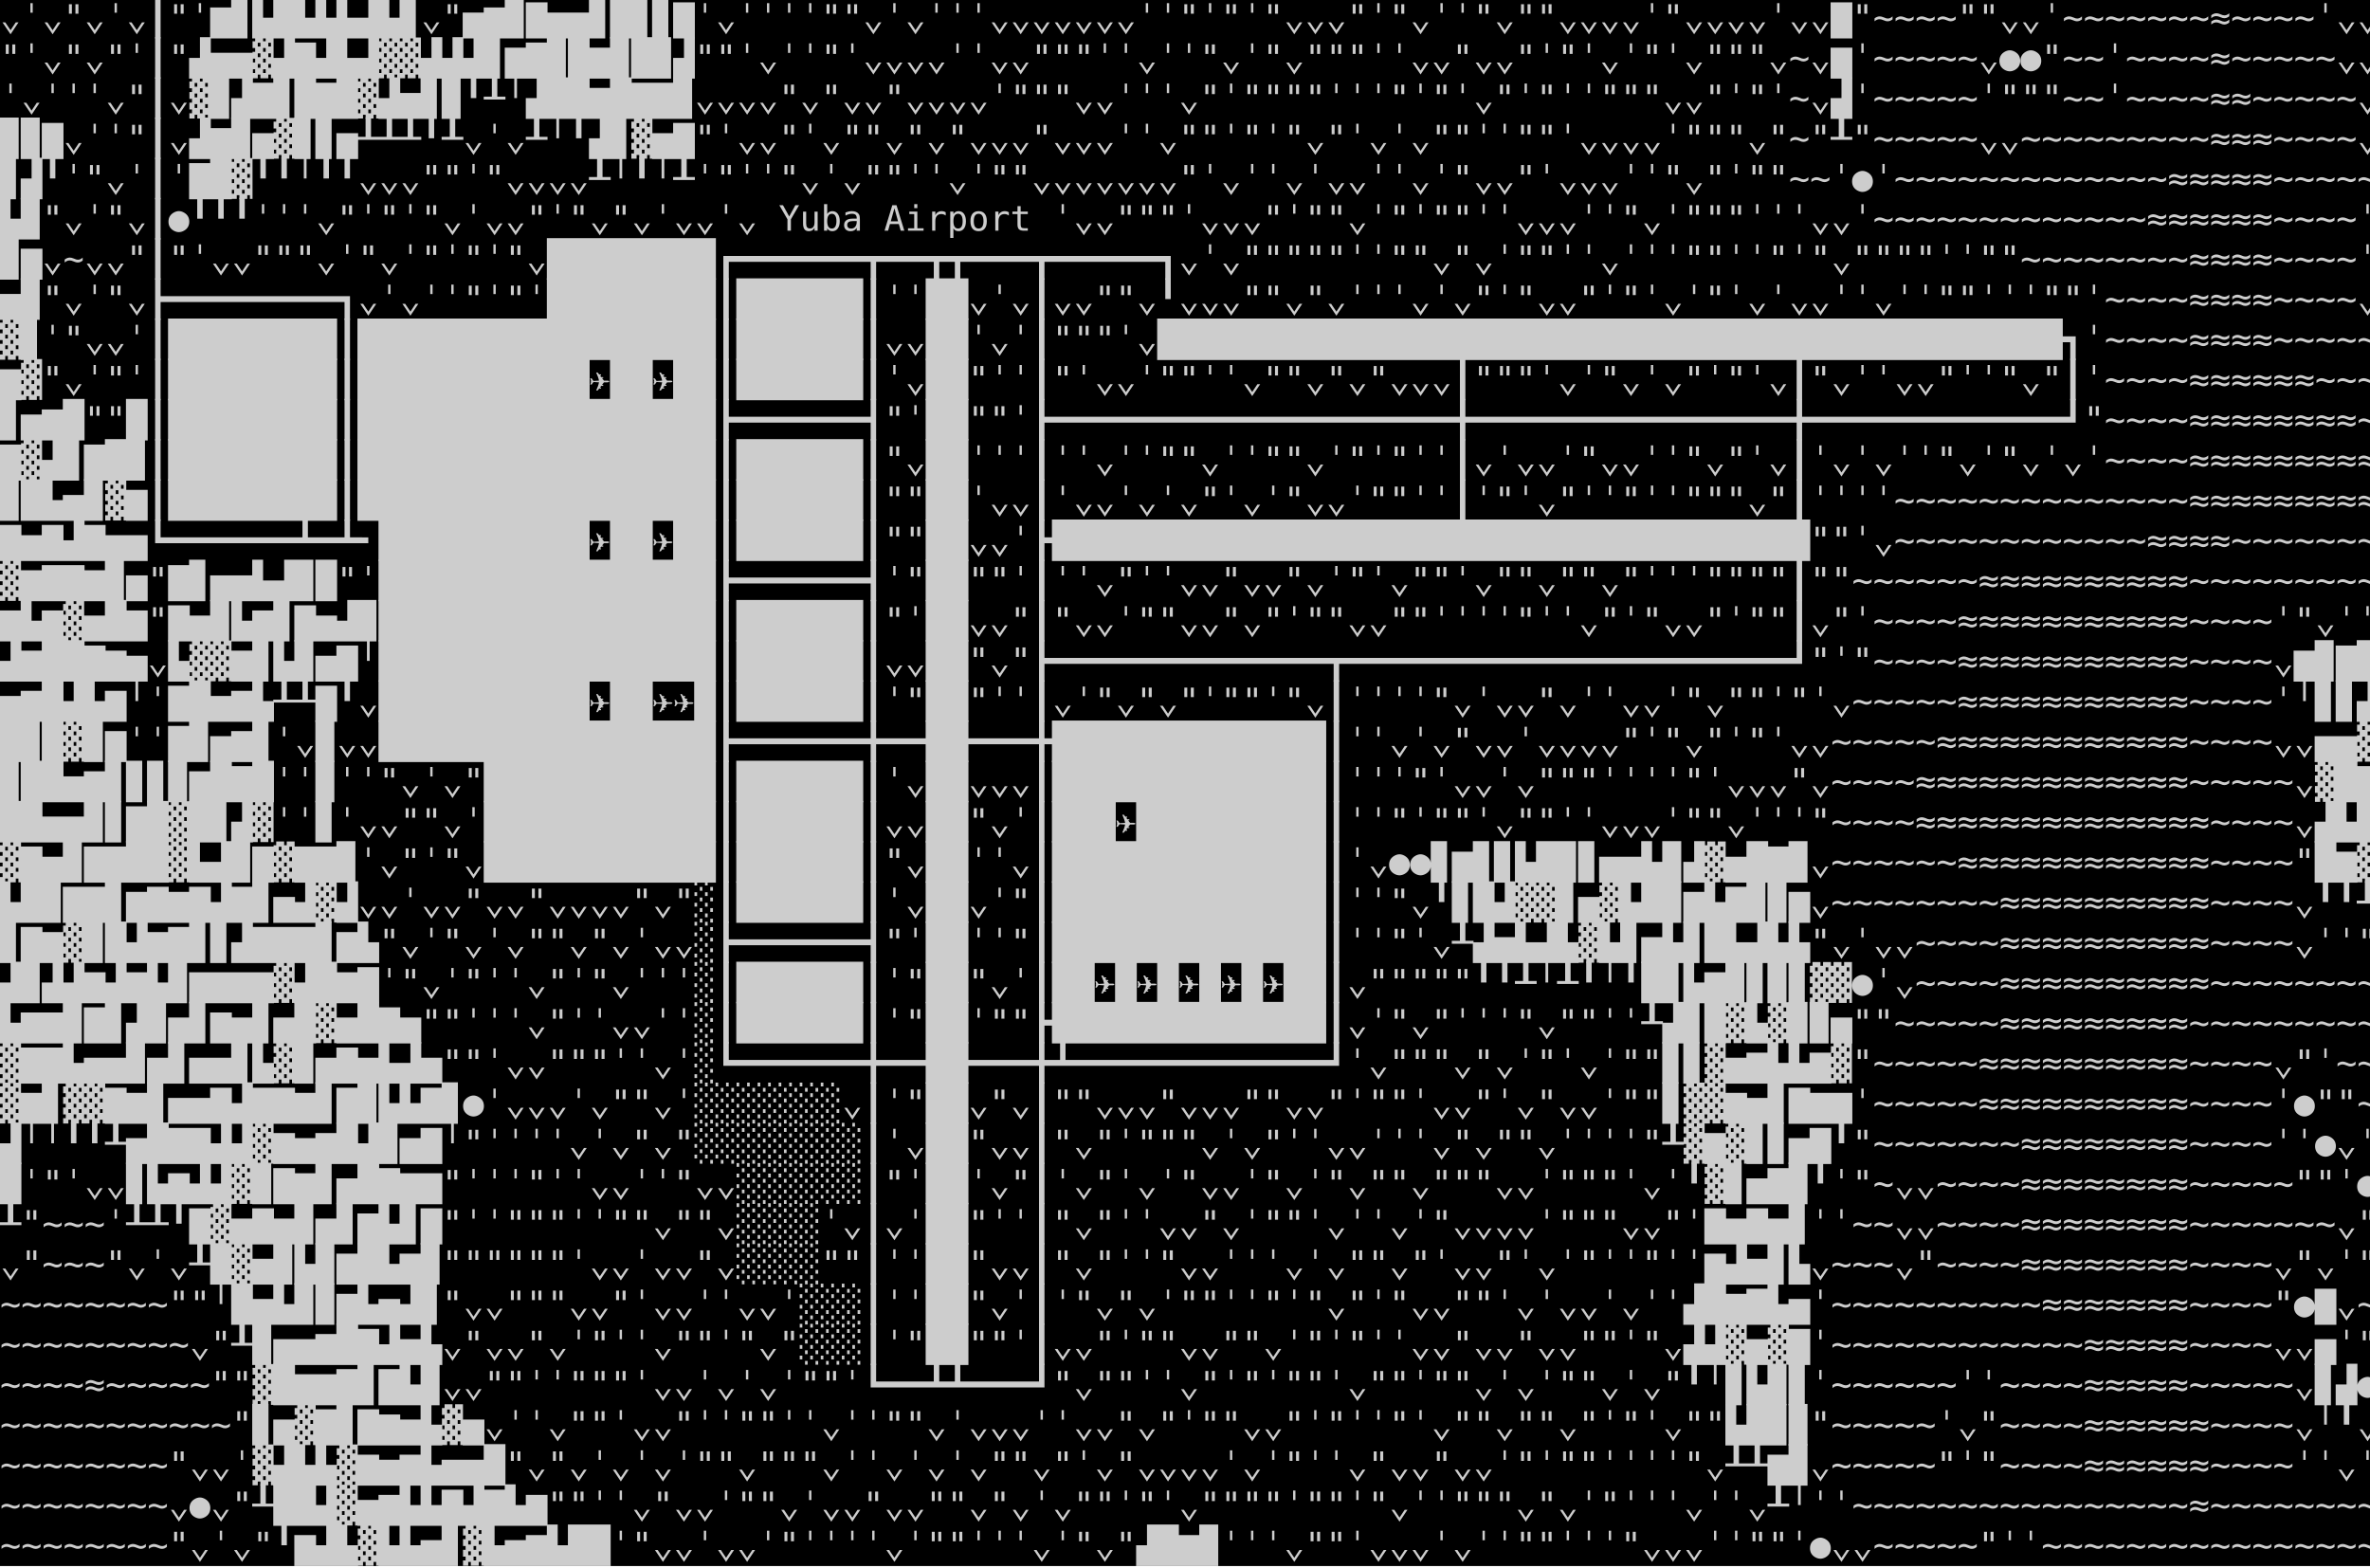
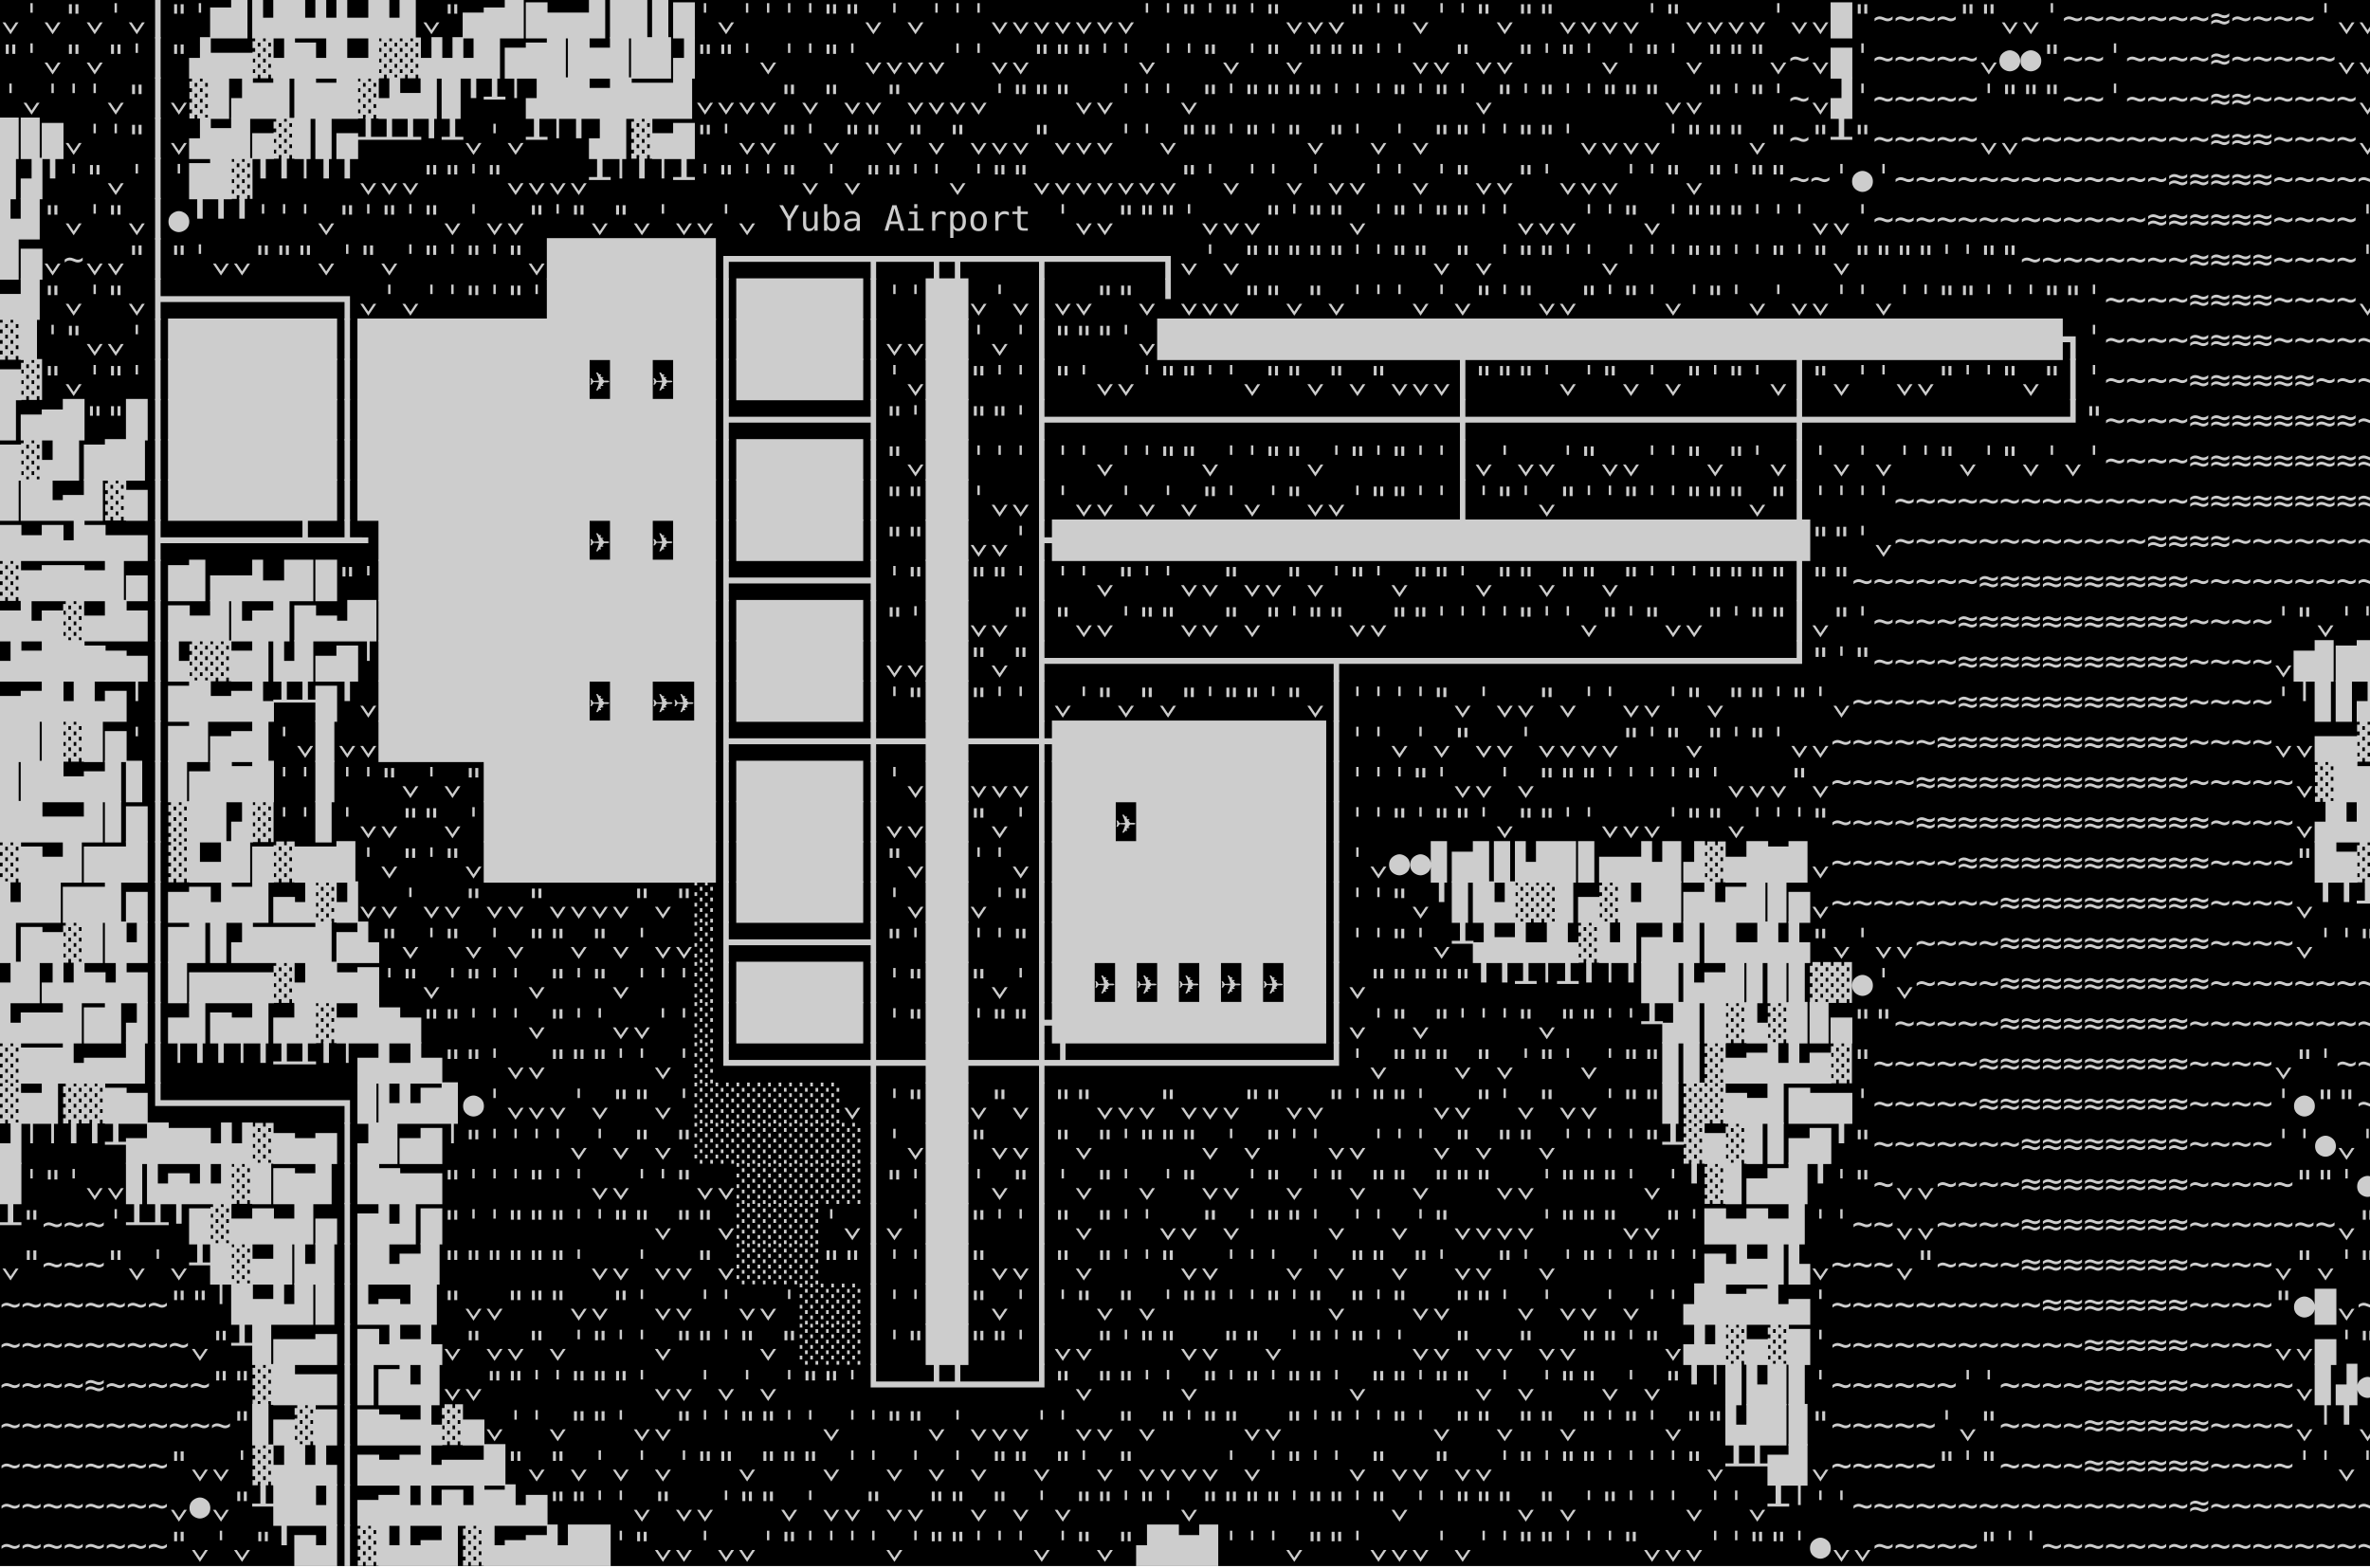
<svg xmlns="http://www.w3.org/2000/svg" version="1.1" width="678.0px" height="448.5px" viewBox="0 0 678.0 448.5" style="letter-spacing:0em;font-size:10px;font-family:'DejaVu Sans Mono';stroke:none">
  <text y="8.5" x="0.0" style="fill:#000000">█████████████████████████████████████████████████████████████████████████████████████████████████████████████████</text>
  <text y="20.0" x="0.0" style="fill:#000000">█████████████████████████████████████████████████████████████████████████████████████████████████████████████████</text>
  <text y="31.5" x="0.0" style="fill:#000000">█████████████████████████████████████████████████████████████████████████████████████████████████████████████████</text>
  <text y="43.0" x="0.0" style="fill:#000000">█████████████████████████████████████████████████████████████████████████████████████████████████████████████████</text>
  <text y="54.5" x="0.0" style="fill:#000000">█████████████████████████████████████████████████████████████████████████████████████████████████████████████████</text>
  <text y="66.0" x="0.0" style="fill:#000000">█████████████████████████████████████████████████████████████████████████████████████████████████████████████████</text>
  <text y="77.5" x="0.0" style="fill:#000000">█████████████████████████████████████████████████████████████████████████████████████████████████████████████████</text>
  <text y="89.0" x="0.0" style="fill:#000000">█████████████████████████████████████████████████████████████████████████████████████████████████████████████████</text>
  <text y="100.5" x="0.0" style="fill:#000000">█████████████████████████████████████████████████████████████████████████████████████████████████████████████████</text>
  <text y="112.0" x="0.0" style="fill:#000000">█████████████████████████████████████████████████████████████████████████████████████████████████████████████████</text>
  <text y="123.5" x="0.0" style="fill:#000000">█████████████████████████████████████████████████████████████████████████████████████████████████████████████████</text>
  <text y="135.0" x="0.0" style="fill:#000000">█████████████████████████████████████████████████████████████████████████████████████████████████████████████████</text>
  <text y="146.5" x="0.0" style="fill:#000000">█████████████████████████████████████████████████████████████████████████████████████████████████████████████████</text>
  <text y="158.0" x="0.0" style="fill:#000000">█████████████████████████████████████████████████████████████████████████████████████████████████████████████████</text>
  <text y="169.5" x="0.0" style="fill:#000000">█████████████████████████████████████████████████████████████████████████████████████████████████████████████████</text>
  <text y="181.0" x="0.0" style="fill:#000000">█████████████████████████████████████████████████████████████████████████████████████████████████████████████████</text>
  <text y="192.5" x="0.0" style="fill:#000000">█████████████████████████████████████████████████████████████████████████████████████████████████████████████████</text>
  <text y="204.0" x="0.0" style="fill:#000000">█████████████████████████████████████████████████████████████████████████████████████████████████████████████████</text>
  <text y="215.5" x="0.0" style="fill:#000000">█████████████████████████████████████████████████████████████████████████████████████████████████████████████████</text>
  <text y="227.0" x="0.0" style="fill:#000000">█████████████████████████████████████████████████████████████████████████████████████████████████████████████████</text>
  <text y="238.5" x="0.0" style="fill:#000000">█████████████████████████████████████████████████████████████████████████████████████████████████████████████████</text>
  <text y="250.0" x="0.0" style="fill:#000000">█████████████████████████████████████████████████████████████████████████████████████████████████████████████████</text>
  <text y="261.5" x="0.0" style="fill:#000000">█████████████████████████████████████████████████████████████████████████████████████████████████████████████████</text>
  <text y="273.0" x="0.0" style="fill:#000000">█████████████████████████████████████████████████████████████████████████████████████████████████████████████████</text>
  <text y="284.5" x="0.0" style="fill:#000000">█████████████████████████████████████████████████████████████████████████████████████████████████████████████████</text>
  <text y="296.0" x="0.0" style="fill:#000000">█████████████████████████████████████████████████████████████████████████████████████████████████████████████████</text>
  <text y="307.5" x="0.0" style="fill:#000000">█████████████████████████████████████████████████████████████████████████████████████████████████████████████████</text>
  <text y="319.0" x="0.0" style="fill:#000000">█████████████████████████████████████████████████████████████████████████████████████████████████████████████████</text>
  <text y="330.5" x="0.0" style="fill:#000000">█████████████████████████████████████████████████████████████████████████████████████████████████████████████████</text>
  <text y="342.0" x="0.0" style="fill:#000000">█████████████████████████████████████████████████████████████████████████████████████████████████████████████████</text>
  <text y="353.5" x="0.0" style="fill:#000000">█████████████████████████████████████████████████████████████████████████████████████████████████████████████████</text>
  <text y="365.0" x="0.0" style="fill:#000000">█████████████████████████████████████████████████████████████████████████████████████████████████████████████████</text>
  <text y="376.5" x="0.0" style="fill:#000000">█████████████████████████████████████████████████████████████████████████████████████████████████████████████████</text>
  <text y="388.0" x="0.0" style="fill:#000000">█████████████████████████████████████████████████████████████████████████████████████████████████████████████████</text>
  <text y="399.5" x="0.0" style="fill:#000000">█████████████████████████████████████████████████████████████████████████████████████████████████████████████████</text>
  <text y="411.0" x="0.0" style="fill:#000000">█████████████████████████████████████████████████████████████████████████████████████████████████████████████████</text>
  <text y="422.5" x="0.0" style="fill:#000000">█████████████████████████████████████████████████████████████████████████████████████████████████████████████████</text>
  <text y="434.0" x="0.0" style="fill:#000000">█████████████████████████████████████████████████████████████████████████████████████████████████████████████████</text>
  <text y="445.5" x="0.0" style="fill:#000000">█████████████████████████████████████████████████████████████████████████████████████████████████████████████████</text>
  <text y="8.5" x="0.0" style="fill:#cdcdcd">⌄ˈ⌄"⌄ˈ⌄┃"ˈ▆▊▙█▙▙▙▟▙▊⌄"▅▆▉▇▅▅▊█▊▊▇ˈ⌄ˈˈˈˈ""⌄ˈ⌄ˈˈˈ⌄⌄⌄⌄⌄⌄⌄ˈˈ"ˈ"ˈ"⌄⌄⌄"ˈ"⌄ˈˈ"⌄""⌄⌄⌄⌄ˈ"⌄⌄⌄⌄ˈ⌄⌄▇"~~~~""⌄⌄ˈ~~~~~~~≈~~~~ˈ⌄⌄</text>
  <text y="20.0" x="0.0" style="fill:#cdcdcd">"ˈ⌄"⌄"ˈ┃"▟▅▅▓▟▇▟▙▟▓▓▟▟▟▊▆▇▉█▆▉█▉▟""ˈ⌄ˈˈ"ˈ⌄⌄⌄⌄ˈˈ⌄⌄"""ˈˈ⌄ˈˈ"⌄ˈ"⌄"""ˈˈ⌄⌄"⌄⌄"ˈ"ˈ⌄ˈ"ˈ⌄"""⌄~⌄▆ˈ~~~~~⌄●●"~~ˈ~~~~≈~~~~~⌄⌄</text>
  <text y="31.5" x="0.0" style="fill:#cdcdcd">ˈ⌄ˈˈˈ⌄"┃⌄▓▉▟▇▊█▇█▓▟▅▊▉╹┸╵▟██▆█▇▇▉⌄⌄⌄⌄"⌄"⌄⌄"⌄⌄⌄⌄ˈ"""⌄⌄ˈˈˈ⌄"ˈ""""ˈˈˈ"ˈ"ˈ⌄"ˈ"ˈˈ"""⌄⌄"ˈ"ˈ~⌄▟ˈ~~~~~ˈ"""~~ˈ~~~~≈≈~~~~~⌄</text>
  <text y="43.0" x="0.0" style="fill:#cdcdcd">▉▉▇⌄ˈˈ"┃⌄▟▆▉▅▓▊▊▅┸┸┸╹┸⌄ˈ⌄┸╵╹▟▊▓▅▇"ˈ⌄⌄"ˈ⌄""⌄"⌄"⌄⌄⌄"⌄⌄⌄ˈˈ⌄""ˈ"ˈ"⌄"ˈ⌄ˈ⌄""ˈˈ""ˈ⌄⌄⌄⌄ˈ"""⌄"~"┸"~~~~~⌄⌄~~~~~~~~~≈≈≈~~~~⌄</text>
  <text y="54.5" x="0.0" style="fill:#cdcdcd">▊▟╹ˈ"⌄ˈ┃ˈ▇█▓╹╹╵╹╹⌄⌄⌄""ˈ"⌄⌄⌄⌄┸╵╹╵┸ˈ"ˈˈ"⌄ˈ⌄""ˈˈ⌄ˈ""⌄⌄⌄⌄⌄⌄⌄"ˈ⌄ˈˈ⌄ˈ⌄⌄ˈˈ⌄ˈ"⌄⌄"ˈ⌄⌄⌄ˈˈ"⌄"ˈ""~~ˈ●ˈ~~~~~~~~~~~~~≈≈≈≈≈~~~~~</text>
  <text y="66.0" x="0.0" style="fill:#cdcdcd">▙▉"⌄ˈ"⌄┃●╹╹╹ˈˈˈ⌄"ˈ"ˈ"⌄ˈ⌄⌄"ˈ"⌄"⌄ˈ⌄⌄ˈ⌄ Yuba Airport ˈ⌄⌄"""ˈ⌄⌄⌄"ˈ""⌄ˈ"ˈ""ˈˈ⌄⌄⌄ˈˈ"⌄ˈ"""ˈˈˈ⌄⌄ˈ~~~~~~~~~~~~~≈≈≈≈≈≈~~~~ˈ</text>
  <text y="77.5" x="0.0" style="fill:#cdcdcd">▉▆⌄~⌄⌄"┃"ˈ⌄⌄"""⌄ˈ"⌄ˈ"ˈ"ˈ"⌄████████┏━━━━━━┳━━┳┳━━━┳━━━━━┓⌄ˈ⌄"""""ˈˈ""⌄"⌄ˈ""ˈˈ⌄ˈˈˈ""ˈˈ"ˈ"⌄""""ˈˈ""~~~~~~~~≈≈≈≈~~~~ˈ</text>
  <text y="89.0" x="0.0" style="fill:#cdcdcd">▅▉"⌄ˈ"⌄┣━━━━━━━━┓⌄ˈ⌄ˈˈ"ˈ"ˈ████████┃██████┃ˈˈ██⌄ˈ⌄┃⌄⌄""⌄╹⌄⌄⌄""⌄"⌄ˈˈˈ⌄ˈ⌄"ˈ"⌄⌄"ˈ"ˈ⌄ˈ"ˈ⌄ˈ⌄⌄ˈˈ⌄ˈˈ""ˈˈˈ""ˈ~~~~≈≈≈≈~~~~⌄</text>
  <text y="100.5" x="0.0" style="fill:#cdcdcd">▓▊ˈ"⌄⌄ˈ┃████████┃█████████████████┃██████┃⌄⌄██ˈ⌄ˈ┃"""ˈ⌄███████████████████████████████████████████┓ˈ~~~~≈≈≈≈~~~~~</text>
  <text y="112.0" x="0.0" style="fill:#cdcdcd">▆▓"⌄ˈ"ˈ┃████████┃███████████✈██✈██┃██████┃ˈ⌄██"ˈˈ┃"ˈ⌄⌄ˈ""ˈˈ⌄""⌄"⌄"⌄⌄⌄┃"""ˈ⌄ˈ"⌄ˈ⌄"ˈ"ˈ⌄┃"⌄ˈˈ⌄⌄"ˈˈ"⌄"┃ˈ~~~~≈≈≈≈≈≈~~~</text>
  <text y="123.5" x="0.0" style="fill:#cdcdcd">▊▅▆█""█┃████████┃█████████████████┣━━━━━━┫"ˈ██""ˈ┣━━━━━━━━━━━━━━━━━━━╋━━━━━━━━━━━━━━━╋━━━━━━━━━━━━┛"~~~~≈≈≈≈≈≈≈≈~</text>
  <text y="135.0" x="0.0" style="fill:#cdcdcd">▇▓▟▊▇█▉┃████████┃█████████████████┃██████┃"⌄██ˈˈˈ┃ˈˈ⌄ˈˈ""⌄ˈˈ""⌄ˈ"ˈ"ˈˈ┃⌄ˈ⌄⌄ˈ"⌄⌄ˈˈ"⌄"ˈ⌄┃ˈ⌄ˈ⌄ˈˈ"⌄ˈ"⌄ˈ⌄ˈ~~~~≈≈≈≈≈≈≈≈≈</text>
  <text y="146.5" x="0.0" style="fill:#cdcdcd">▉█▙▅▉▓▆┃████████┃█████████████████┃██████┃""██ˈ⌄⌄┃ˈ⌄⌄ˈ⌄ˈ⌄"ˈ⌄ˈ"⌄⌄ˈ""ˈˈ┃ˈ"ˈ⌄"ˈˈ"ˈˈ"""⌄"┃ˈˈˈˈ~~~~~~~~~~~~~~≈≈≈≈≈≈≈≈≈</text>
-   <text y="158.0" x="0.0" style="fill:#cdcdcd">▇▅▇▟▇▅▅┗━━━━━━┻━┻╸██████████✈██✈██┃██████┃""██⌄⌄ˈ┣████████████████████████████████████""ˈ⌄~~~~~~~~~~~~≈≈≈≈~~~~~~~</text>
-   <text y="169.5" x="0.0" style="fill:#cdcdcd">▓▆▇▇▆▉▅"▇▊▅▅▙▟▉█"ˈ████████████████┣━━━━━━┫ˈ"██""ˈ┃ˈˈ⌄"ˈˈ⌄⌄"⌄⌄"⌄ˈ"ˈ⌄""ˈ⌄""⌄""⌄"ˈˈˈ""""┃""~~~~~~≈≈≈≈≈≈≈≈≈≈~~~~~~~~~</text>
-   <text y="181.0" x="0.0" style="fill:#cdcdcd">▆▙▆▓▅█▆"▇▅▉▙▆▊▇▅▟▉████████████████┃██████┃"ˈ██⌄⌄"┃"⌄⌄ˈ""⌄⌄"⌄"ˈ""⌄⌄""ˈˈˈˈ"ˈˈ⌄"ˈ"⌄⌄"ˈ""┃⌄"ˈ~~~~≈≈≈≈≈≈≈≈≈≈≈~~~~ˈ"⌄ˈˈ</text>
-   <text y="192.5" x="0.0" style="fill:#cdcdcd">▟▆██▇▆▅⌄▙▓▓▆▊▙▉▅▇╵████████████████┃██████┃⌄⌄██"⌄"┣━━━━━━━━━━━━━┳━━━━━━━━━━━━━━━━━━━━━┛"ˈ"~~~~≈≈≈≈≈≈≈≈≈≈≈~~~~⌄▆▉▇▊</text>
-   <text y="204.0" x="0.0" style="fill:#cdcdcd">▅▆█▟▙▆╵ˈ▇█▅▆▙┸┸▇╹⌄██████████✈██✈✈█┃██████┃ˈ"██"ˈˈ┃⌄ˈ"⌄"⌄"ˈ""ˈ"⌄┃ˈˈˈˈ"⌄ˈ⌄⌄"⌄ˈˈ⌄⌄ˈ"⌄""ˈ"ˈ⌄~~~~~≈≈≈≈≈≈≈≈≈≈≈~~~~ˈ╵▊▊▟</text>
-   <text y="215.5" x="0.0" style="fill:#cdcdcd">█▉█▓▉▆ˈˈ▇▉▅▆▊ˈ⌄▉⌄⌄████████████████┣━━━━━━╋━━██━━━╋█████████████┃ˈˈ⌄ˈ⌄"⌄⌄ˈ⌄⌄⌄⌄"ˈ"⌄"ˈ"ˈ⌄⌄~~~~~≈≈≈≈≈≈≈≈≈≈≈≈~~~~⌄⌄▅▅▓</text>
-   <text y="227.0" x="0.0" style="fill:#cdcdcd">▉██▅▆▊▊▊▉▆█▇█ˈˈ▉ˈˈ"⌄ˈ⌄"███████████┃██████┃ˈ⌄██⌄⌄⌄┃█████████████┃ˈˈˈ"ˈ⌄⌄ˈ⌄"""ˈˈˈˈ"ˈ⌄⌄⌄"⌄~~~~≈≈≈≈≈≈≈≈≈≈≈≈≈~~~~~⌄▓█▇</text>
-   <text y="238.5" x="0.0" style="fill:#cdcdcd">██▅▅▉▊▇█▓█▊▟▓ˈˈ▊ˈ⌄⌄""⌄ˈ███████████┃██████┃⌄⌄██"⌄ˈ┃███✈█████████┃ˈˈ"ˈ""ˈ⌄""ˈˈ⌄⌄⌄ˈ""⌄ˈˈˈ"~~~~≈≈≈≈≈≈≈≈≈≈≈≈≈≈~~~~⌄▟▙▊</text>
-   <text y="250.0" x="0.0" style="fill:#cdcdcd">▓▇▅▉▇▇██▓▙▟▉▇▓▇▇▉ˈ⌄"ˈ"⌄███████████┃██████┃"⌄██ˈˈ⌄┃█████████████┃ˈ⌄●●▊▆▊▊▙█▉▊▅▅▙▉▟▓▅█▇▉⌄~~~~~~≈≈≈≈≈≈≈≈≈≈≈≈~~~~"█▆▓</text>
-   <text y="261.5" x="0.0" style="fill:#cdcdcd">▙█▉▇▇▊▆▇▆▇▟▇▊▅▟▓▟⌄⌄ˈ⌄⌄"⌄⌄"⌄⌄⌄⌄"⌄"░┃██████┃ˈ⌄██⌄ˈ"┃█████████████┃ˈˈ"⌄╹▊█▟▓▓▊▅▓▙█▉▆▙▇▉▉▆⌄~~~~~~~~≈≈≈≈≈≈≈≈≈≈~~~~⌄╹╹┸</text>
-   <text y="273.0" x="0.0" style="fill:#cdcdcd">▊▇▆▓▉█▟▆▇▊▊▟▇▇▇▊▆▙"⌄ˈ"⌄ˈ⌄""⌄"⌄ˈ⌄⌄░┣━━━━━━┫"ˈ██ˈˈ"┃█████████████┃ˈˈ"ˈ⌄┸▟▅▙▟▙▓▙▊▅▙▊█▙▟▙▙"⌄ˈ⌄⌄~~~~≈≈≈≈≈≈≈≈≈≈~~~~⌄ˈˈ"</text>
-   <text y="284.5" x="0.0" style="fill:#cdcdcd">▟▉▟▟▆▟▆▙▉▆▆▆▆▓▟█▆▇ˈ"⌄ˈ"ˈˈ⌄"ˈ"⌄ˈˈˈ░┃██████┃ˈ"██"⌄ˈ┃██✈█✈█✈█✈█✈██┃⌄"""""╹╹┸╵┸╹╵╹█▊▙▆▉▊▉▊▓▓●ˈ⌄~~~~≈≈≈≈≈≈≈≈≈≈~~~~~~~~</text>
-   <text y="296.0" x="0.0" style="fill:#cdcdcd">▙▆▆▉▇▊▟▉▅▊▆▅▊▅█▓▅█▇▅""ˈˈˈ⌄"ˈˈ⌄⌄ˈˈ░┃██████┃ˈ"██ˈ""┣█████████████┃⌄ˈ"⌄"ˈˈˈ"⌄""ˈˈ┸▟▊█▓▙▓▉▉▅""~~~~~≈≈≈≈≈≈≈≈≈~~~~~~~~~</text>
-   <text y="307.5" x="0.0" style="fill:#cdcdcd">▓▇▇▙▅▅▉▅▊▅▅▊▙▓▉▅▇▅▙▟▅""ˈ⌄⌄"""ˈˈ⌄ˈ░┗━━━━━━╋━━██━━━╋┻━━━━━━━━━━━━┛ˈ⌄"""⌄"⌄ˈ"ˈ⌄ˈ""▊▊▓▅▆▙▙▆▓"~~~~~≈≈≈≈≈≈≈≈≈≈~~~~⌄"ˈ~~</text>
-   <text y="319.0" x="0.0" style="fill:#cdcdcd">▓▆▊▓▓▇▆▊▅▅▇▟▇▇▆▊▇▉▙▙▇▊●ˈ⌄⌄⌄ˈ⌄""⌄ˈ░░░░░░░⌄┃ˈ"██⌄"⌄┃""⌄⌄⌄"⌄⌄⌄""⌄⌄"ˈ""ˈ⌄⌄"ˈ⌄"⌄⌄ˈ""▊▓▓▆▅▊▇▆▆ˈ~~~~~≈≈≈≈≈≈≈≈≈≈~~~~ˈ●""~</text>
-   <text y="330.5" x="0.0" style="fill:#cdcdcd">▟╵╵╹╹┸▅█▇▇▟▟▓▆▅▆█▟▉▅▇╵"ˈˈˈˈ⌄ˈ⌄"⌄"░░░░░░░░┃ˈ⌄██"⌄⌄┃"⌄"ˈ"""⌄ˈ⌄"ˈˈ⌄⌄ˈˈˈ⌄"⌄""⌄ˈˈˈˈ"┸▓▆▓▊▊▅▇╹"~~~~~~~≈≈≈≈≈≈≈≈~~~~ˈˈ●⌄ˈ</text>
-   <text y="342.0" x="0.0" style="fill:#cdcdcd">█ˈ"ˈ⌄⌄▊▙▆▟▟▓▉▇▆▊▅█▇▆▆"ˈˈˈ"ˈˈ⌄⌄ˈˈ"⌄⌄░░░░░░┃"ˈ██ˈ⌄"┃ˈ⌄"ˈ⌄ˈ"⌄⌄ˈ"⌄ˈ"⌄""⌄"""⌄⌄ˈ"""ˈ⌄ˈ╹▓▊▅▇▉╹ˈ"~⌄⌄~~~~≈≈≈≈≈≈≈≈~~~~~""ˈ●</text>
-   <text y="353.5" x="0.0" style="fill:#cdcdcd">┸"~~~ˈ┸┸╹▇▓▅▇▅▉▅▊▆▙▊▇"ˈˈ"""ˈˈ""⌄""⌄░░░░ˈ⌄┃⌄ˈ██"ˈˈ┃"⌄"ˈˈ⌄⌄"⌄ˈ""ˈ⌄ˈˈ⌄ˈ"⌄⌄⌄⌄ˈ"""⌄⌄"ˈ▇▅▇▅▊ˈˈ~~⌄⌄~~~~≈≈≈≈≈≈≈≈~~~~~~~⌄"</text>
-   <text y="365.0" x="0.0" style="fill:#cdcdcd">⌄"~~~"⌄ˈ⌄┸█▓▅▉▙▉▆█▙▆▉""""""ˈ⌄⌄ˈ⌄⌄"⌄░░░░""┃ˈˈ██"⌄⌄┃"⌄"ˈˈ"⌄⌄ˈˈˈ⌄ˈ⌄""⌄"ˈ⌄⌄"ˈ⌄ˈ"ˈˈ"ˈˈ▆▟▅▊▙⌄~~~⌄"~~~~≈≈≈≈≈≈≈≈~~~~⌄"⌄ˈ"</text>
-   <text y="376.5" x="0.0" style="fill:#cdcdcd">~~~~~~~~""╵█▅▙▉▉▆▙▅▟▊"⌄⌄"""⌄⌄"ˈ⌄⌄ˈˈ⌄⌄ˈ░░░┃ˈˈ██"⌄ˈ┃ˈ"⌄"⌄ˈ""ˈˈ"ˈ"⌄"ˈ"⌄⌄""ˈ⌄ˈ⌄⌄ˈ⌄ˈˈ▟█▆▇▙▅ˈ~~~~~~~~~~≈≈≈≈≈≈≈~~~~"●▇⌄~</text>
-   <text y="388.0" x="0.0" style="fill:#cdcdcd">~~~~~~~~~⌄"┸▉▅▅▆█▇▟▅▙⌄"⌄⌄"⌄ˈ"ˈˈ⌄""ˈ"⌄"░░░┃ˈ"██""ˈ┃⌄⌄"ˈ""⌄⌄""⌄ˈ"ˈ"ˈˈ⌄⌄"⌄⌄"⌄⌄""ˈ"⌄▟▟▓▅▓▇ˈ~~~~~~~~~~~~≈≈≈≈≈~~~~⌄⌄▅ˈ"</text>
-   <text y="399.5" x="0.0" style="fill:#cdcdcd">~~~~≈~~~~~""▓█▆▆▇▊▇▙▉⌄⌄""ˈˈ"""ˈ⌄⌄ˈ⌄ˈ⌄ˈ""ˈ┗━━┻┻━━━┛"⌄""ˈˈ⌄"ˈ"ˈ""ˈ⌄""ˈ""⌄ˈ⌄ˈ""⌄ˈ⌄"╹╵▊▙▉▊ˈ~~~~~~ˈˈ~~~~≈≈≈≈≈~~~~~⌄▊▟●</text>
-   <text y="411.0" x="0.0" style="fill:#cdcdcd">~~~~~~~~~~~"▊▅▓▇▊▇▆▅▙▓▅⌄ˈˈ⌄""ˈ⌄⌄"ˈˈ""ˈˈ⌄ˈˈ""⌄ˈ⌄⌄⌄ˈˈ⌄⌄"⌄"ˈ""⌄⌄"ˈ"ˈˈ"ˈ⌄""⌄""⌄"ˈ"ˈ⌄""▙█▉▉"~~~~~ˈ⌄"~~~~≈≈≈≈≈≈~~~~⌄╵╹⌄</text>
-   <text y="422.5" x="0.0" style="fill:#cdcdcd">~~~~~~~~"⌄⌄ˈ▓▟▙▙▓▆▅▆▙▅▅█"⌄"⌄ˈ⌄ˈ⌄ˈ""⌄"""⌄ˈˈ⌄ˈ⌄ˈ⌄""⌄"ˈ⌄"⌄⌄⌄⌄ˈ⌄ˈ"ˈˈ⌄"⌄⌄"⌄⌄ˈ"ˈ""ˈˈˈˈ"⌄┸┸▆▉⌄~~~~~"ˈ"~~~~≈≈≈≈≈≈~~~~ˈˈ⌄ˈ</text>
-   <text y="434.0" x="0.0" style="fill:#cdcdcd">~~~~~~~~⌄●⌄"┸██▟▓▅▆▙▙▇▟▇▙▆""ˈˈ⌄"⌄⌄ˈ""⌄ˈ⌄⌄"⌄⌄""⌄"⌄ˈ⌄""ˈ"ˈ⌄""""ˈ""ˈ"⌄ˈˈ"""⌄"⌄ˈ"ˈˈˈ⌄ˈˈ⌄┸╵ˈˈ~~~~~~~~~~~~~~~~≈~~~~~~~~</text>
-   <text y="445.5" x="0.0" style="fill:#cdcdcd">~~~~~~~~"⌄ˈ⌄"╹▆▟▙▓▙▙▅▊▓▙▅▆▙██ˈ"⌄⌄ˈ⌄⌄ˈ"ˈˈˈˈ⌄ˈ""ˈˈˈ⌄ˈ"⌄"▟█▆▉ˈˈˈ⌄""ˈ⌄⌄⌄ˈ⌄ˈˈ""ˈˈˈ"⌄⌄⌄ˈˈ""ˈ●⌄⌄~~~~~"ˈˈ~~~~~~~~~~~~~~~~</text>
+   <text y="158.0" x="0.0" style="fill:#cdcdcd">▇▅▇▟▇▅▅┣━━━━━━┻━┻╸██████████✈██✈██┃██████┃""██⌄⌄ˈ┣████████████████████████████████████""ˈ⌄~~~~~~~~~~~~≈≈≈≈~~~~~~~</text>
+   <text y="169.5" x="0.0" style="fill:#cdcdcd">▓▆▇▇▆▉▅┃▇▊▅▅▙▟▉█"ˈ████████████████┣━━━━━━┫ˈ"██""ˈ┃ˈˈ⌄"ˈˈ⌄⌄"⌄⌄"⌄ˈ"ˈ⌄""ˈ⌄""⌄""⌄"ˈˈˈ""""┃""~~~~~~≈≈≈≈≈≈≈≈≈≈~~~~~~~~~</text>
+   <text y="181.0" x="0.0" style="fill:#cdcdcd">▆▙▆▓▅█▆┃▇▅▉▙▆▊▇▅▟▉████████████████┃██████┃"ˈ██⌄⌄"┃"⌄⌄ˈ""⌄⌄"⌄"ˈ""⌄⌄""ˈˈˈˈ"ˈˈ⌄"ˈ"⌄⌄"ˈ""┃⌄"ˈ~~~~≈≈≈≈≈≈≈≈≈≈≈~~~~ˈ"⌄ˈˈ</text>
+   <text y="192.5" x="0.0" style="fill:#cdcdcd">▟▆██▇▆▅┃▙▓▓▆▊▙▉▅▇╵████████████████┃██████┃⌄⌄██"⌄"┣━━━━━━━━━━━━━┳━━━━━━━━━━━━━━━━━━━━━┛"ˈ"~~~~≈≈≈≈≈≈≈≈≈≈≈~~~~⌄▆▉▇▊</text>
+   <text y="204.0" x="0.0" style="fill:#cdcdcd">▅▆█▟▙▆╵┃▇█▅▆▙┸┸▇╹⌄██████████✈██✈✈█┃██████┃ˈ"██"ˈˈ┃⌄ˈ"⌄"⌄"ˈ""ˈ"⌄┃ˈˈˈˈ"⌄ˈ⌄⌄"⌄ˈˈ⌄⌄ˈ"⌄""ˈ"ˈ⌄~~~~~≈≈≈≈≈≈≈≈≈≈≈~~~~ˈ╵▊▊▟</text>
+   <text y="215.5" x="0.0" style="fill:#cdcdcd">█▉█▓▉▆ˈ┃▇▉▅▆▊ˈ⌄▉⌄⌄████████████████┣━━━━━━╋━━██━━━╋█████████████┃ˈˈ⌄ˈ⌄"⌄⌄ˈ⌄⌄⌄⌄"ˈ"⌄"ˈ"ˈ⌄⌄~~~~~≈≈≈≈≈≈≈≈≈≈≈≈~~~~⌄⌄▅▅▓</text>
+   <text y="227.0" x="0.0" style="fill:#cdcdcd">▉██▅▆▊▊┃▉▆█▇█ˈˈ▉ˈˈ"⌄ˈ⌄"███████████┃██████┃ˈ⌄██⌄⌄⌄┃█████████████┃ˈˈˈ"ˈ⌄⌄ˈ⌄"""ˈˈˈˈ"ˈ⌄⌄⌄"⌄~~~~≈≈≈≈≈≈≈≈≈≈≈≈≈~~~~~⌄▓█▇</text>
+   <text y="238.5" x="0.0" style="fill:#cdcdcd">██▅▅▉▊▇┃▓█▊▟▓ˈˈ▊ˈ⌄⌄""⌄ˈ███████████┃██████┃⌄⌄██"⌄ˈ┃███✈█████████┃ˈˈ"ˈ""ˈ⌄""ˈˈ⌄⌄⌄ˈ""⌄ˈˈˈ"~~~~≈≈≈≈≈≈≈≈≈≈≈≈≈≈~~~~⌄▟▙▊</text>
+   <text y="250.0" x="0.0" style="fill:#cdcdcd">▓▇▅▉▇▇█┃▓▙▟▉▇▓▇▇▉ˈ⌄"ˈ"⌄███████████┃██████┃"⌄██ˈˈ⌄┃█████████████┃ˈ⌄●●▊▆▊▊▙█▉▊▅▅▙▉▟▓▅█▇▉⌄~~~~~~≈≈≈≈≈≈≈≈≈≈≈≈~~~~"█▆▓</text>
+   <text y="261.5" x="0.0" style="fill:#cdcdcd">▙█▉▇▇▊▆┃▆▇▟▇▊▅▟▓▟⌄⌄ˈ⌄⌄"⌄⌄"⌄⌄⌄⌄"⌄"░┃██████┃ˈ⌄██⌄ˈ"┃█████████████┃ˈˈ"⌄╹▊█▟▓▓▊▅▓▙█▉▆▙▇▉▉▆⌄~~~~~~~~≈≈≈≈≈≈≈≈≈≈~~~~⌄╹╹┸</text>
+   <text y="273.0" x="0.0" style="fill:#cdcdcd">▊▇▆▓▉█▟┃▇▊▊▟▇▇▇▊▆▙"⌄ˈ"⌄ˈ⌄""⌄"⌄ˈ⌄⌄░┣━━━━━━┫"ˈ██ˈˈ"┃█████████████┃ˈˈ"ˈ⌄┸▟▅▙▟▙▓▙▊▅▙▊█▙▟▙▙"⌄ˈ⌄⌄~~~~≈≈≈≈≈≈≈≈≈≈~~~~⌄ˈˈ"</text>
+   <text y="284.5" x="0.0" style="fill:#cdcdcd">▟▉▟▟▆▟▆┃▉▆▆▆▆▓▟█▆▇ˈ"⌄ˈ"ˈˈ⌄"ˈ"⌄ˈˈˈ░┃██████┃ˈ"██"⌄ˈ┃██✈█✈█✈█✈█✈██┃⌄"""""╹╹┸╵┸╹╵╹█▊▙▆▉▊▉▊▓▓●ˈ⌄~~~~≈≈≈≈≈≈≈≈≈≈~~~~~~~~</text>
+   <text y="296.0" x="0.0" style="fill:#cdcdcd">▙▆▆▉▇▊▟┃▅▊▆▅▊▅█▓▅█▇▅""ˈˈˈ⌄"ˈˈ⌄⌄ˈˈ░┃██████┃ˈ"██ˈ""┣█████████████┃⌄ˈ"⌄"ˈˈˈ"⌄""ˈˈ┸▟▊█▓▙▓▉▉▅""~~~~~≈≈≈≈≈≈≈≈≈~~~~~~~~~</text>
+   <text y="307.5" x="0.0" style="fill:#cdcdcd">▓▇▇▙▅▅▉┃╵╹╹╵╹┸┸╹╵▅▙▟▅""ˈ⌄⌄"""ˈˈ⌄ˈ░┗━━━━━━╋━━██━━━╋┻━━━━━━━━━━━━┛ˈ⌄"""⌄"⌄ˈ"ˈ⌄ˈ""▊▊▓▅▆▙▙▆▓"~~~~~≈≈≈≈≈≈≈≈≈≈~~~~⌄"ˈ~~</text>
+   <text y="319.0" x="0.0" style="fill:#cdcdcd">▓▆▊▓▓▇▆┗━━━━━━━━┓▉▙▙▇▊●ˈ⌄⌄⌄ˈ⌄""⌄ˈ░░░░░░░⌄┃ˈ"██⌄"⌄┃""⌄⌄⌄"⌄⌄⌄""⌄⌄"ˈ""ˈ⌄⌄"ˈ⌄"⌄⌄ˈ""▊▓▓▆▅▊▇▆▆ˈ~~~~~≈≈≈≈≈≈≈≈≈≈~~~~ˈ●""~</text>
+   <text y="330.5" x="0.0" style="fill:#cdcdcd">▟╵╵╹╹┸▅█▇▇▟▟▓▆▅▆┃▟▉▅▇╵"ˈˈˈˈ⌄ˈ⌄"⌄"░░░░░░░░┃ˈ⌄██"⌄⌄┃"⌄"ˈ"""⌄ˈ⌄"ˈˈ⌄⌄ˈˈˈ⌄"⌄""⌄ˈˈˈˈ"┸▓▆▓▊▊▅▇╹"~~~~~~~≈≈≈≈≈≈≈≈~~~~ˈˈ●⌄ˈ</text>
+   <text y="342.0" x="0.0" style="fill:#cdcdcd">█ˈ"ˈ⌄⌄▊▙▆▟▟▓▉▇▆▊┃█▇▆▆"ˈˈˈ"ˈˈ⌄⌄ˈˈ"⌄⌄░░░░░░┃"ˈ██ˈ⌄"┃ˈ⌄"ˈ⌄ˈ"⌄⌄ˈ"⌄ˈ"⌄""⌄"""⌄⌄ˈ"""ˈ⌄ˈ╹▓▊▅▇▉╹ˈ"~⌄⌄~~~~≈≈≈≈≈≈≈≈~~~~~""ˈ●</text>
+   <text y="353.5" x="0.0" style="fill:#cdcdcd">┸"~~~ˈ┸┸╹▇▓▅▇▅▉▅┃▆▙▊▇"ˈˈ"""ˈˈ""⌄""⌄░░░░ˈ⌄┃⌄ˈ██"ˈˈ┃"⌄"ˈˈ⌄⌄"⌄ˈ""ˈ⌄ˈˈ⌄ˈ"⌄⌄⌄⌄ˈ"""⌄⌄"ˈ▇▅▇▅▊ˈˈ~~⌄⌄~~~~≈≈≈≈≈≈≈≈~~~~~~~⌄"</text>
+   <text y="365.0" x="0.0" style="fill:#cdcdcd">⌄"~~~"⌄ˈ⌄┸█▓▅▉▙▉┃█▙▆▉""""""ˈ⌄⌄ˈ⌄⌄"⌄░░░░""┃ˈˈ██"⌄⌄┃"⌄"ˈˈ"⌄⌄ˈˈˈ⌄ˈ⌄""⌄"ˈ⌄⌄"ˈ⌄ˈ"ˈˈ"ˈˈ▆▟▅▊▙⌄~~~⌄"~~~~≈≈≈≈≈≈≈≈~~~~⌄"⌄ˈ"</text>
+   <text y="376.5" x="0.0" style="fill:#cdcdcd">~~~~~~~~""╵█▅▙▉▉┃▙▅▟▊"⌄⌄"""⌄⌄"ˈ⌄⌄ˈˈ⌄⌄ˈ░░░┃ˈˈ██"⌄ˈ┃ˈ"⌄"⌄ˈ""ˈˈ"ˈ"⌄"ˈ"⌄⌄""ˈ⌄ˈ⌄⌄ˈ⌄ˈˈ▟█▆▇▙▅ˈ~~~~~~~~~~≈≈≈≈≈≈≈~~~~"●▇⌄~</text>
+   <text y="388.0" x="0.0" style="fill:#cdcdcd">~~~~~~~~~⌄"┸▉▅▅▆┃▇▟▅▙⌄"⌄⌄"⌄ˈ"ˈˈ⌄""ˈ"⌄"░░░┃ˈ"██""ˈ┃⌄⌄"ˈ""⌄⌄""⌄ˈ"ˈ"ˈˈ⌄⌄"⌄⌄"⌄⌄""ˈ"⌄▟▟▓▅▓▇ˈ~~~~~~~~~~~~≈≈≈≈≈~~~~⌄⌄▅ˈ"</text>
+   <text y="399.5" x="0.0" style="fill:#cdcdcd">~~~~≈~~~~~""▓█▆▆┃▊▇▙▉⌄⌄""ˈˈ"""ˈ⌄⌄ˈ⌄ˈ⌄ˈ""ˈ┗━━┻┻━━━┛"⌄""ˈˈ⌄"ˈ"ˈ""ˈ⌄""ˈ""⌄ˈ⌄ˈ""⌄ˈ⌄"╹╵▊▙▉▊ˈ~~~~~~ˈˈ~~~~≈≈≈≈≈~~~~~⌄▊▟●</text>
+   <text y="411.0" x="0.0" style="fill:#cdcdcd">~~~~~~~~~~~"▊▅▓▇┃▇▆▅▙▓▅⌄ˈˈ⌄""ˈ⌄⌄"ˈˈ""ˈˈ⌄ˈˈ""⌄ˈ⌄⌄⌄ˈˈ⌄⌄"⌄"ˈ""⌄⌄"ˈ"ˈˈ"ˈ⌄""⌄""⌄"ˈ"ˈ⌄""▙█▉▉"~~~~~ˈ⌄"~~~~≈≈≈≈≈≈~~~~⌄╵╹⌄</text>
+   <text y="422.5" x="0.0" style="fill:#cdcdcd">~~~~~~~~"⌄⌄ˈ▓▟▙▙┃▆▅▆▙▅▅█"⌄"⌄ˈ⌄ˈ⌄ˈ""⌄"""⌄ˈˈ⌄ˈ⌄ˈ⌄""⌄"ˈ⌄"⌄⌄⌄⌄ˈ⌄ˈ"ˈˈ⌄"⌄⌄"⌄⌄ˈ"ˈ""ˈˈˈˈ"⌄┸┸▆▉⌄~~~~~"ˈ"~~~~≈≈≈≈≈≈~~~~ˈˈ⌄ˈ</text>
+   <text y="434.0" x="0.0" style="fill:#cdcdcd">~~~~~~~~⌄●⌄"┸██▟┃▅▆▙▙▇▟▇▙▆""ˈˈ⌄"⌄⌄ˈ""⌄ˈ⌄⌄"⌄⌄""⌄"⌄ˈ⌄""ˈ"ˈ⌄""""ˈ""ˈ"⌄ˈˈ"""⌄"⌄ˈ"ˈˈˈ⌄ˈˈ⌄┸╵ˈˈ~~~~~~~~~~~~~~~~≈~~~~~~~~</text>
+   <text y="445.5" x="0.0" style="fill:#cdcdcd">~~~~~~~~"⌄ˈ⌄"╹▆▟┃▓▙▙▅▊▓▙▅▆▙██ˈ"⌄⌄ˈ⌄⌄ˈ"ˈˈˈˈ⌄ˈ""ˈˈˈ⌄ˈ"⌄"▟█▆▉ˈˈˈ⌄""ˈ⌄⌄⌄ˈ⌄ˈˈ""ˈˈˈ"⌄⌄⌄ˈˈ""ˈ●⌄⌄~~~~~"ˈˈ~~~~~~~~~~~~~~~~</text>
</svg>
